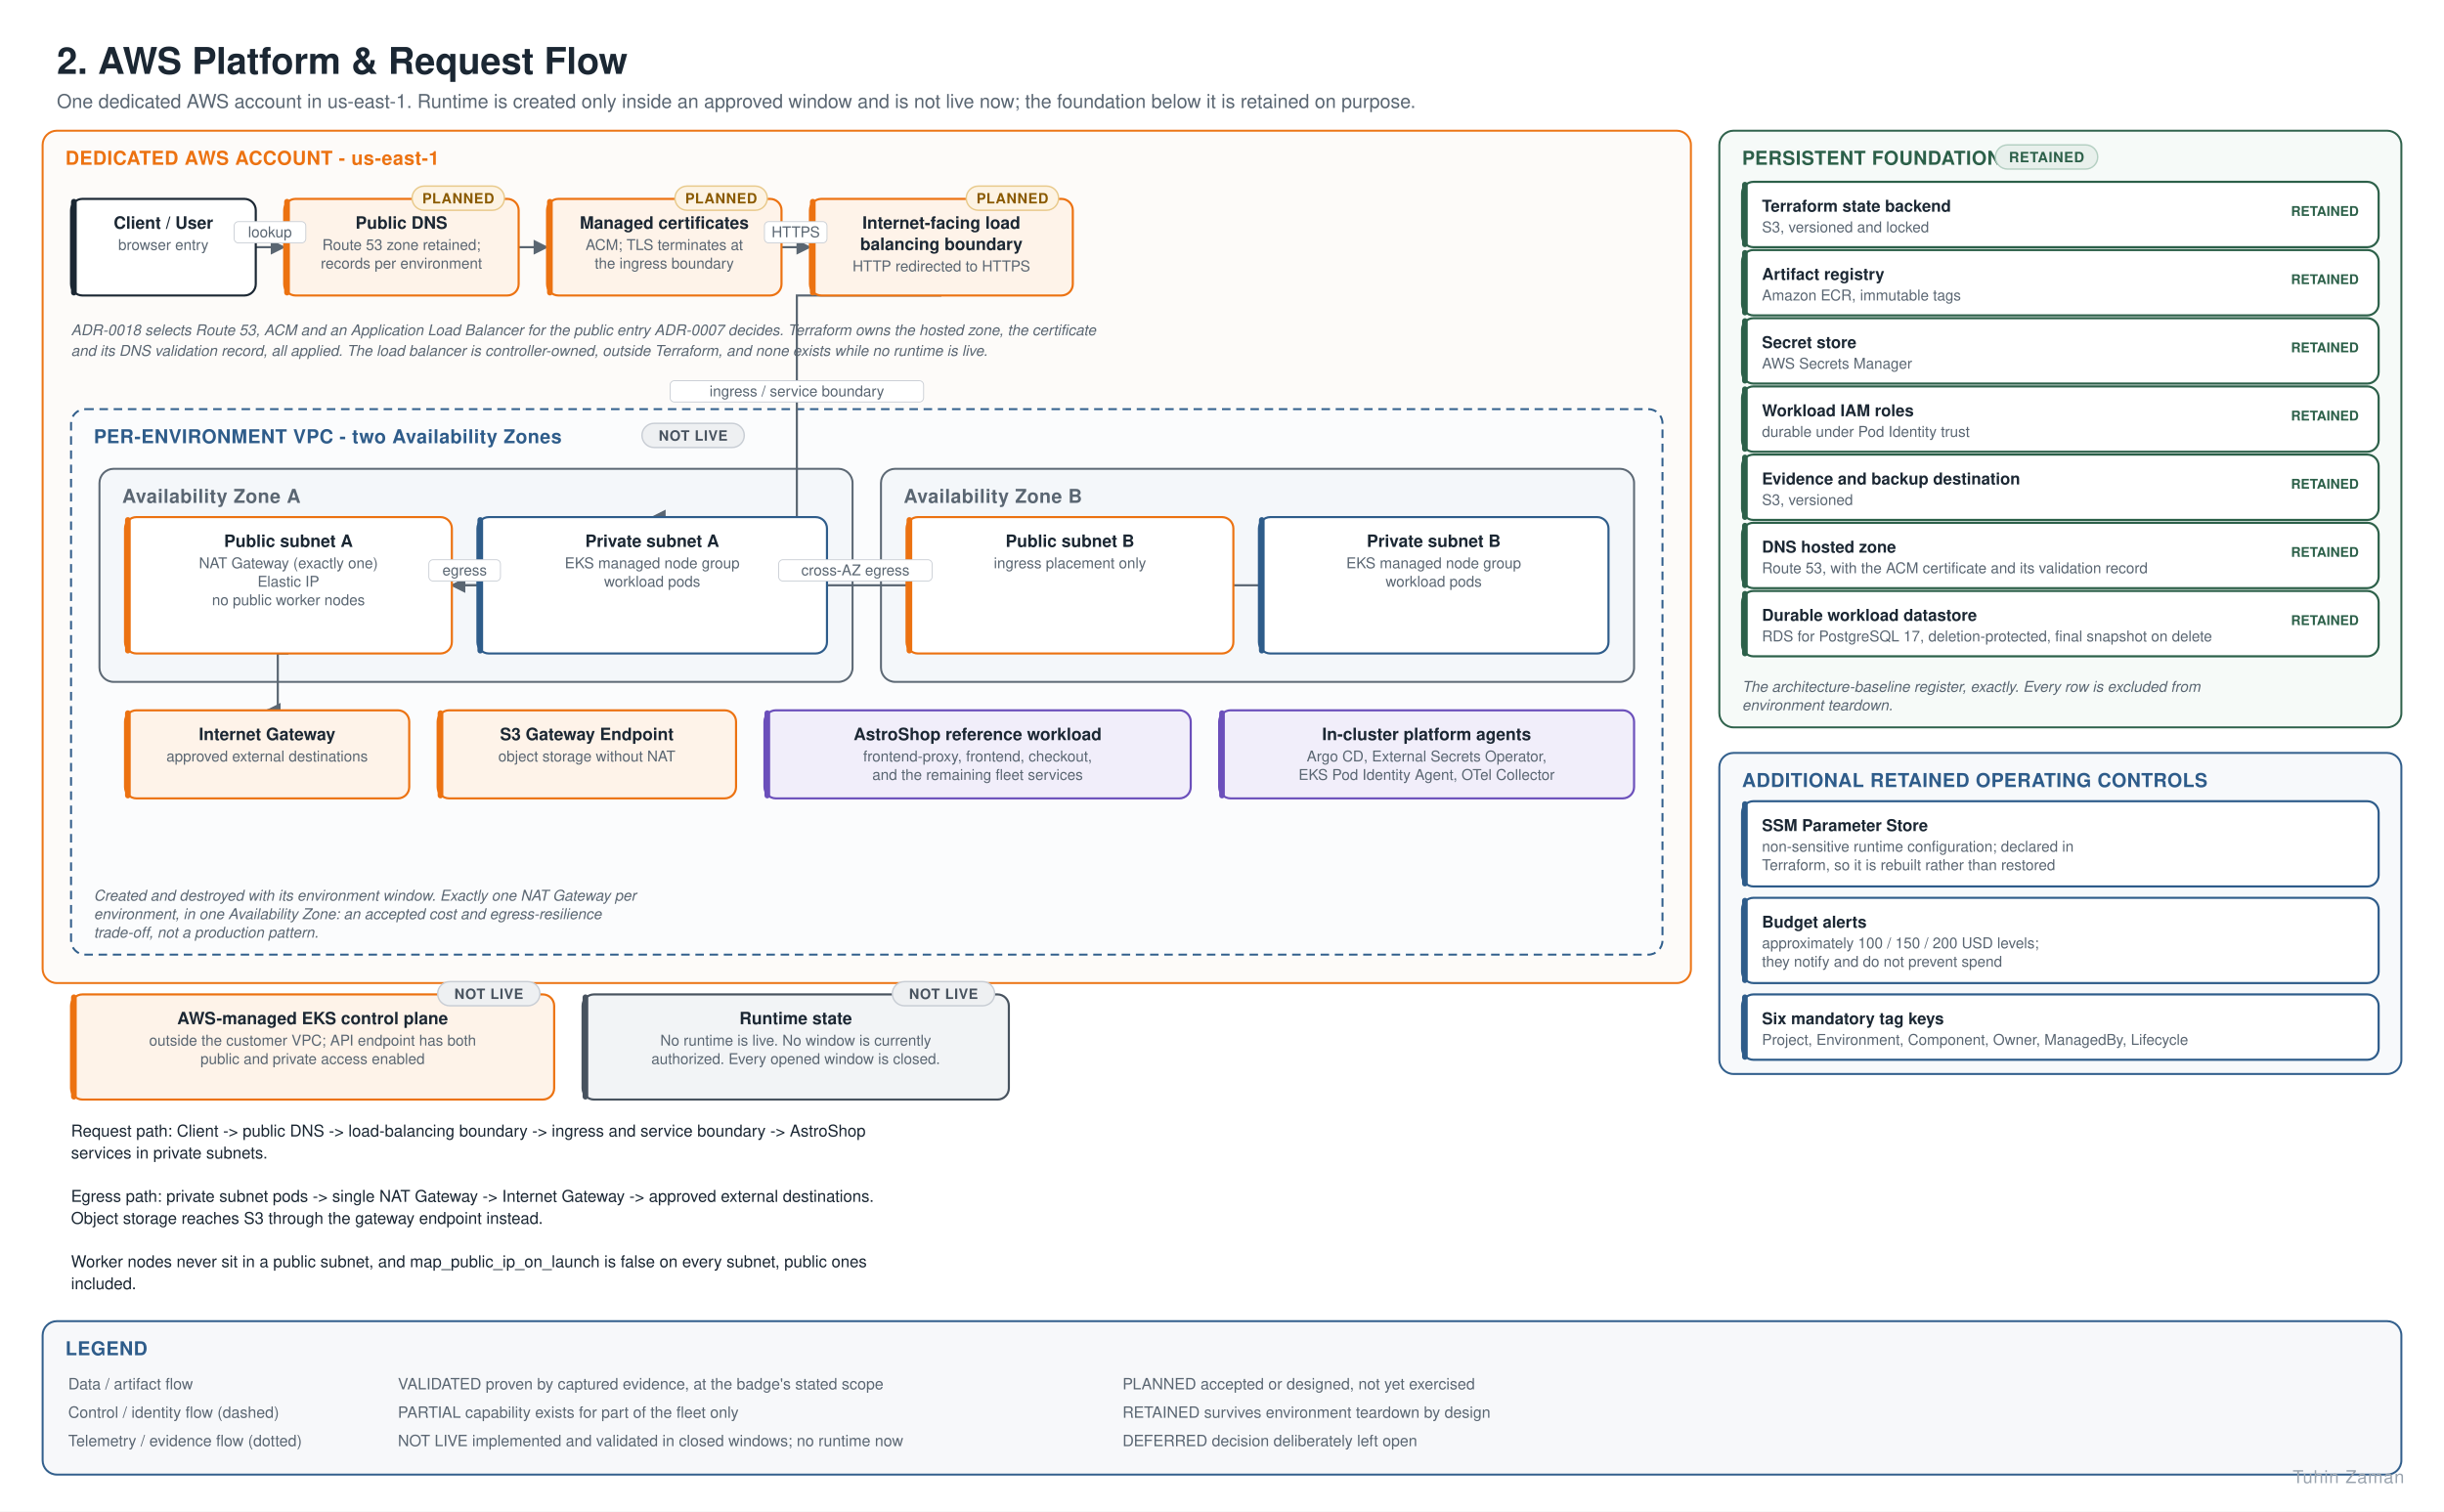
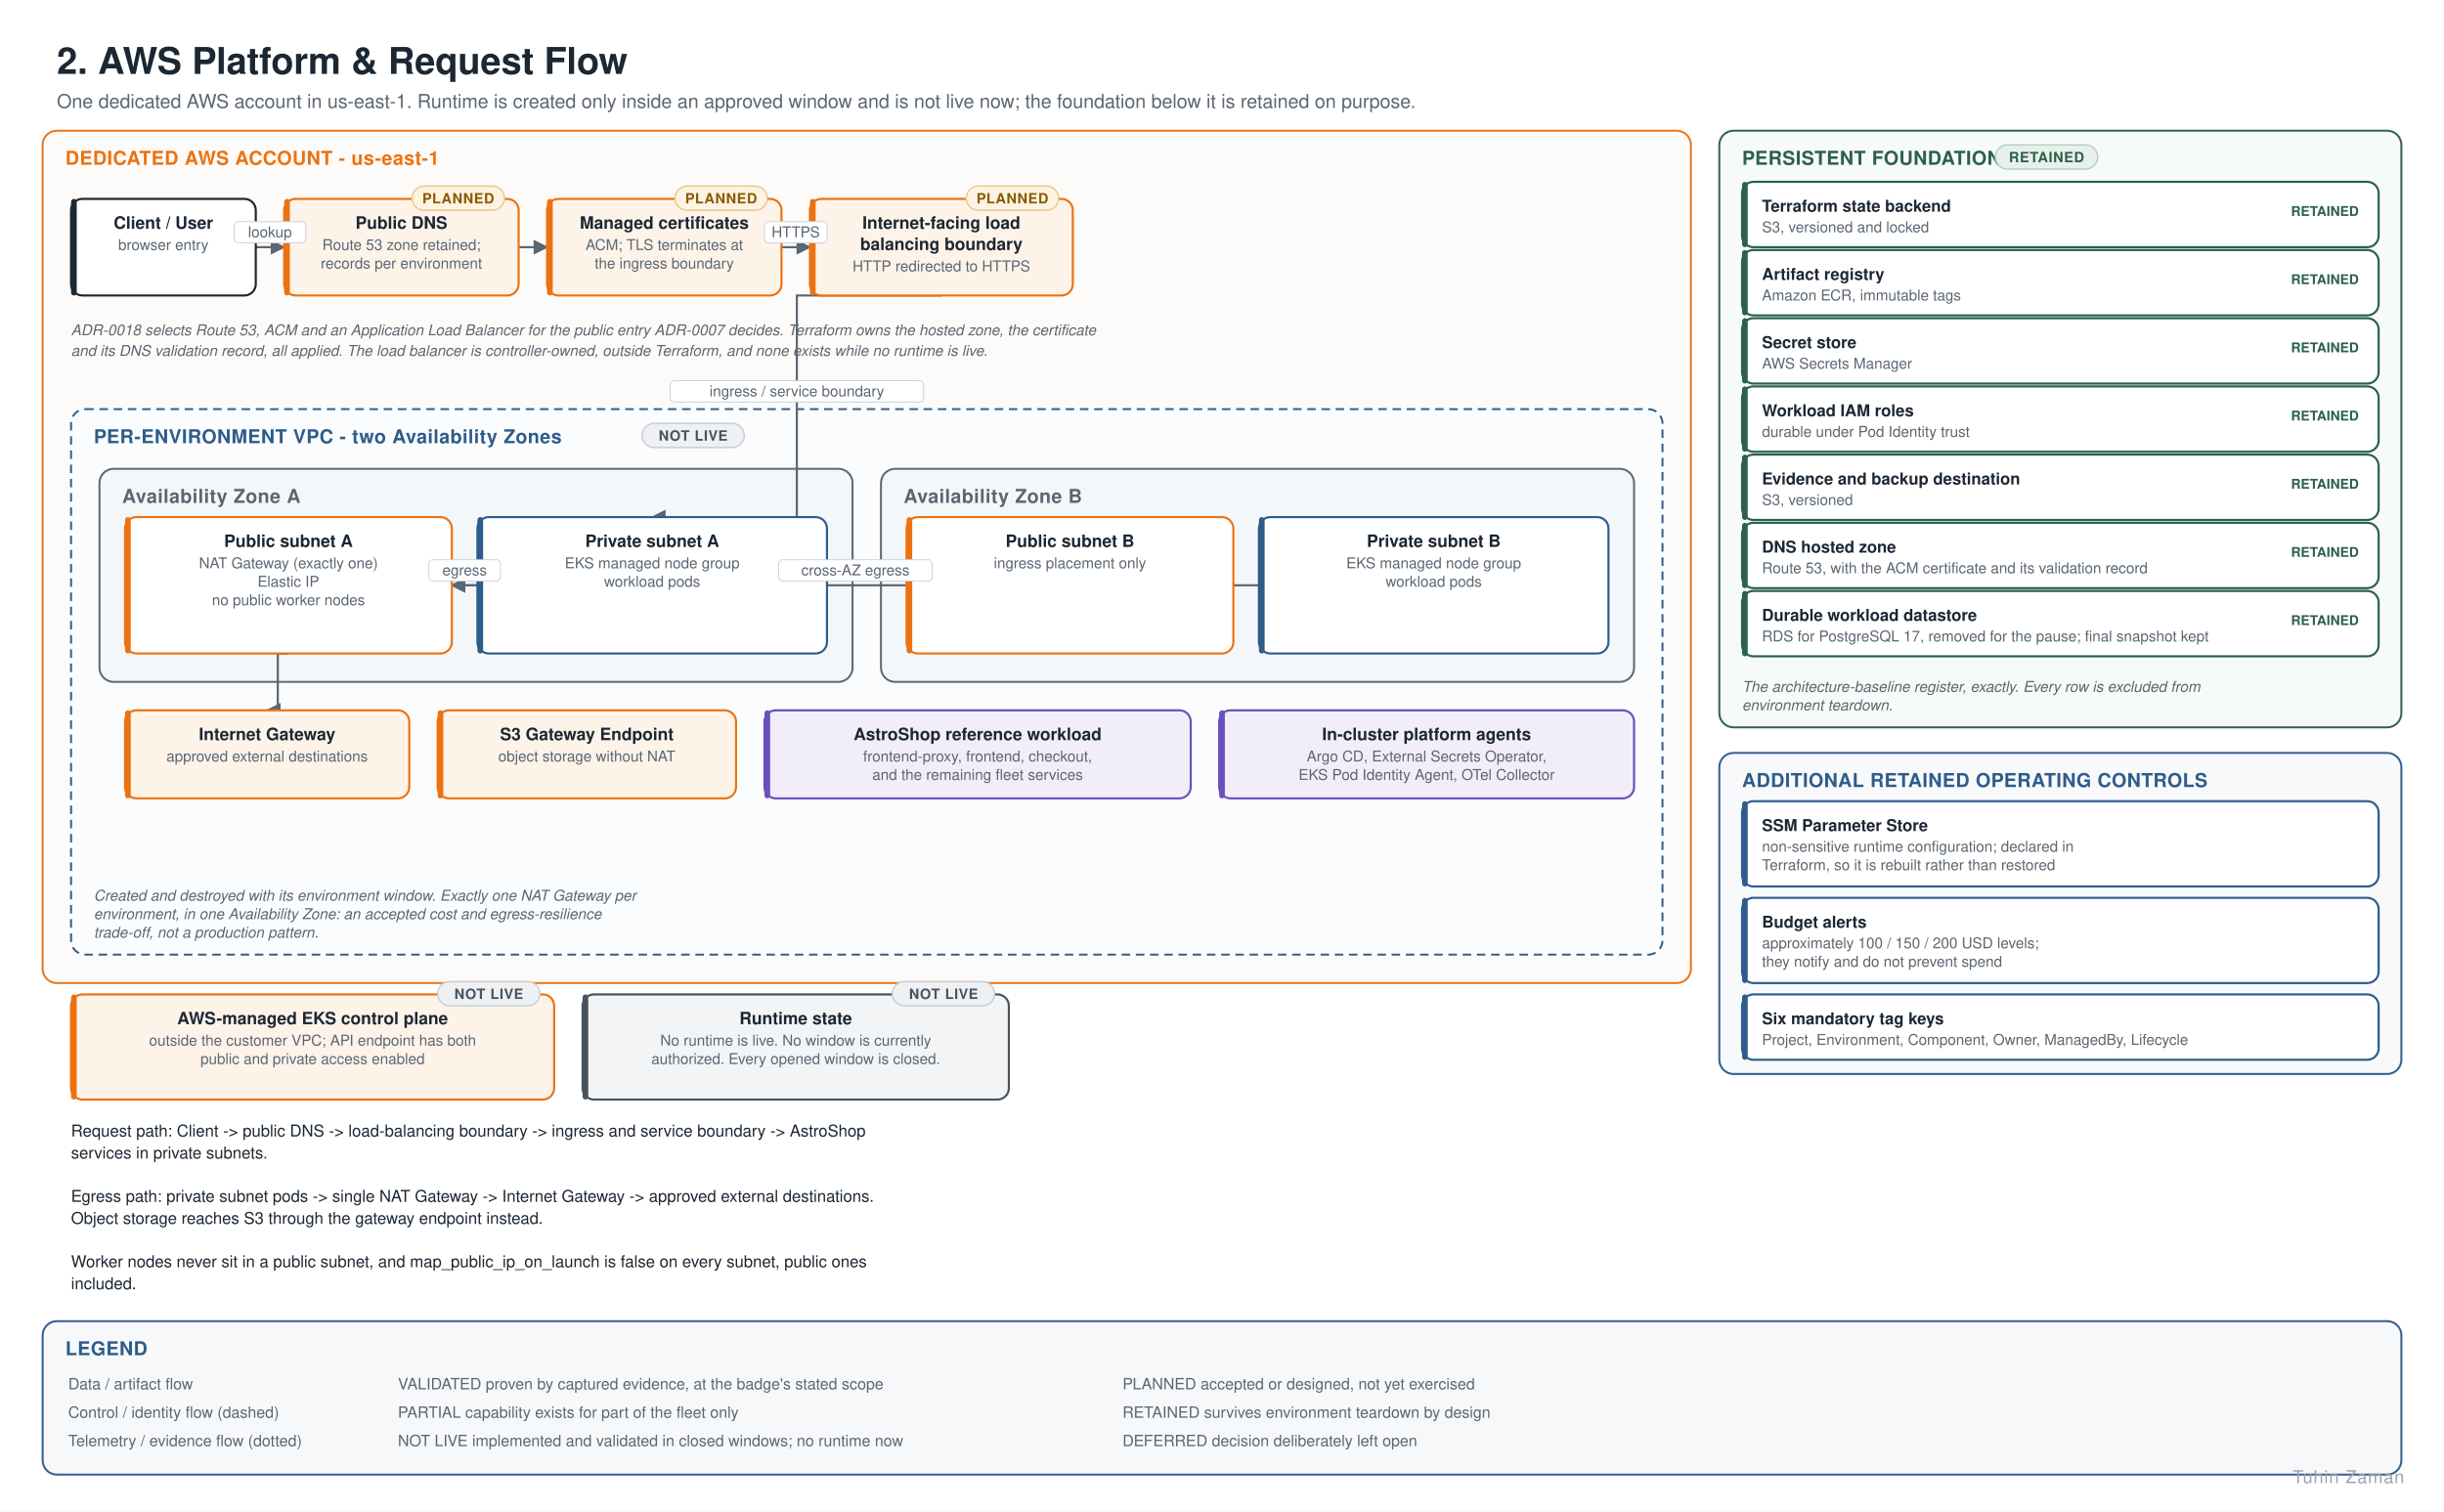
<svg xmlns="http://www.w3.org/2000/svg" width="1720" height="1064" viewBox="0 0 1720 1064" role="img" aria-label="2. AWS Platform &amp; Request Flow">
  <defs>
    <marker id="arw" viewBox="0 0 10 10" refX="9" refY="5" markerWidth="7" markerHeight="7" orient="auto-start-reverse">
      <path d="M 0 0 L 10 5 L 0 10 z" fill="#5A6672" />
    </marker>
    <marker id="arwl" viewBox="0 0 10 10" refX="9" refY="5" markerWidth="7" markerHeight="7" orient="auto-start-reverse">
      <path d="M 0 0 L 10 5 L 0 10 z" fill="#6B4FBB" />
    </marker>
  </defs>
  <rect width="1720" height="1064" fill="#FFFFFF" />
  <text x="40" y="52" font-family="Helvetica Neue, Helvetica, Arial, sans-serif" font-size="26" font-weight="700" fill="#1B2733">2. AWS Platform &amp; Request Flow</text>
  <text x="40" y="76" font-family="Helvetica Neue, Helvetica, Arial, sans-serif" font-size="13.5" fill="#5A6672">One dedicated AWS account in us-east-1. Runtime is created only inside an approved window and is not live now; the foundation below it is retained on purpose.</text>
  <rect x="30" y="92" width="1160" height="600" rx="10" fill="#FDFBF9" stroke="#EC7211" stroke-width="1.4" opacity="0.98" />
  <text x="46" y="116" font-family="Helvetica Neue, Helvetica, Arial, sans-serif" font-size="13.5" font-weight="700" fill="#EC7211" letter-spacing="0.3">DEDICATED AWS ACCOUNT  -  us-east-1</text>
  <rect x="50" y="288" width="1120" height="384" rx="10" fill="#FBFCFD" stroke="#2E5C8A" stroke-width="1.4" stroke-dasharray="6 4" opacity="0.98" />
  <text x="66" y="312" font-family="Helvetica Neue, Helvetica, Arial, sans-serif" font-size="13.5" font-weight="700" fill="#2E5C8A" letter-spacing="0.3">PER-ENVIRONMENT VPC  -  two Availability Zones</text>
  <g>
    <rect x="451.8" y="298.0" width="72.0" height="17" rx="8.5" fill="#EEF0F2" stroke="#C8CDD4" stroke-width="1" />
    <text x="487.8" y="310.2" font-family="Helvetica Neue, Helvetica, Arial, sans-serif" font-size="10" font-weight="700" fill="#48535F" text-anchor="middle" letter-spacing="0.4">NOT LIVE</text>
  </g>
  <text x="66" y="634" font-family="Helvetica Neue, Helvetica, Arial, sans-serif" font-size="10.5" fill="#5A6672" font-style="italic">Created and destroyed with its environment window. Exactly one NAT Gateway per</text>
  <text x="66" y="647" font-family="Helvetica Neue, Helvetica, Arial, sans-serif" font-size="10.5" fill="#5A6672" font-style="italic">environment, in one Availability Zone: an accepted cost and egress-resilience</text>
  <text x="66" y="660" font-family="Helvetica Neue, Helvetica, Arial, sans-serif" font-size="10.5" fill="#5A6672" font-style="italic">trade-off, not a production pattern.</text>
  <rect x="70" y="330" width="530" height="150" rx="10" fill="#F4F7FA" stroke="#5A6672" stroke-width="1.4" opacity="0.98" />
  <text x="86" y="354" font-family="Helvetica Neue, Helvetica, Arial, sans-serif" font-size="13.5" font-weight="700" fill="#5A6672" letter-spacing="0.3">Availability Zone A</text>
  <rect x="620" y="330" width="530" height="150" rx="10" fill="#F4F7FA" stroke="#5A6672" stroke-width="1.4" opacity="0.98" />
  <text x="636" y="354" font-family="Helvetica Neue, Helvetica, Arial, sans-serif" font-size="13.5" font-weight="700" fill="#5A6672" letter-spacing="0.3">Availability Zone B</text>
  <rect x="1210" y="92" width="480" height="420" rx="10" fill="#F6FAF8" stroke="#2C6049" stroke-width="1.4" opacity="0.98" />
  <text x="1226" y="116" font-family="Helvetica Neue, Helvetica, Arial, sans-serif" font-size="13.5" font-weight="700" fill="#2C6049" letter-spacing="0.3">PERSISTENT FOUNDATION</text>
  <g>
    <rect x="1404.3" y="102.0" width="72.0" height="17" rx="8.5" fill="#E8F0EC" stroke="#B4CFC2" stroke-width="1" />
    <text x="1440.3" y="114.2" font-family="Helvetica Neue, Helvetica, Arial, sans-serif" font-size="10" font-weight="700" fill="#2C6049" text-anchor="middle" letter-spacing="0.4">RETAINED</text>
  </g>
  <text x="1226" y="487" font-family="Helvetica Neue, Helvetica, Arial, sans-serif" font-size="10.5" fill="#5A6672" font-style="italic">The architecture-baseline register, exactly. Every row is excluded from</text>
  <text x="1226" y="500" font-family="Helvetica Neue, Helvetica, Arial, sans-serif" font-size="10.5" fill="#5A6672" font-style="italic">environment teardown.</text>
  <rect x="1210" y="530" width="480" height="226" rx="10" fill="#F7F9FB" stroke="#2E5C8A" stroke-width="1.4" opacity="0.98" />
  <text x="1226" y="554" font-family="Helvetica Neue, Helvetica, Arial, sans-serif" font-size="13.5" font-weight="700" fill="#2E5C8A" letter-spacing="0.3">ADDITIONAL RETAINED OPERATING CONTROLS</text>
  <text x="1226" y="744" font-family="Helvetica Neue, Helvetica, Arial, sans-serif" font-size="10.5" fill="#5A6672" font-style="italic">Durable, but deliberately not members of the persistent-foundation register.</text>
  <rect x="30" y="930" width="1660" height="108" rx="10" fill="#F7F8FA" stroke="#2E5C8A" stroke-width="1.4" opacity="0.98" />
  <text x="46" y="954" font-family="Helvetica Neue, Helvetica, Arial, sans-serif" font-size="13.5" font-weight="700" fill="#2E5C8A" letter-spacing="0.3">LEGEND</text>
  <path d="M 180.0 174.0 L 200.0 174.0" fill="none" stroke="#5A6672" stroke-width="1.5" marker-end="url(#arw)" />
  <path d="M 365.0 174.0 L 385.0 174.0" fill="none" stroke="#5A6672" stroke-width="1.5" marker-end="url(#arw)" />
  <path d="M 550.0 174.0 L 570.0 174.0" fill="none" stroke="#5A6672" stroke-width="1.5" marker-end="url(#arw)" />
  <path d="M 662.5 208.0 L 560.8 208.0 L 560.8 364.0 L 459.0 364.0" fill="none" stroke="#5A6672" stroke-width="1.5" marker-end="url(#arw)" />
  <path d="M 336.0 412.0 L 318.0 412.0" fill="none" stroke="#5A6672" stroke-width="1.5" marker-end="url(#arw)" />
  <path d="M 203.0 460.0 L 195.5 460.0 L 195.5 500.0 L 188.0 500.0" fill="none" stroke="#5A6672" stroke-width="1.5" marker-end="url(#arw)" />
  <path d="M 886.0 412.0 L 318.0 412.0" fill="none" stroke="#5A6672" stroke-width="1.5" marker-end="url(#arw)" />
  <rect x="50" y="140" width="130" height="68" rx="8" fill="#FFFFFF" stroke="#1B2733" stroke-width="1.5" />
  <rect x="50" y="140" width="4" height="68" rx="2" fill="#1B2733" />
  <text x="115.0" y="161" font-family="Helvetica Neue, Helvetica, Arial, sans-serif" font-size="12" font-weight="700" fill="#1B2733" text-anchor="middle">Client / User</text>
  <text x="115.0" y="176" font-family="Helvetica Neue, Helvetica, Arial, sans-serif" font-size="10.5" fill="#5A6672" text-anchor="middle">browser entry</text>
  <rect x="200" y="140" width="165" height="68" rx="8" fill="#FEF3E9" stroke="#EC7211" stroke-width="1.5" />
  <rect x="200" y="140" width="4" height="68" rx="2" fill="#EC7211" />
  <text x="282.5" y="161" font-family="Helvetica Neue, Helvetica, Arial, sans-serif" font-size="12" font-weight="700" fill="#1B2733" text-anchor="middle">Public DNS</text>
  <text x="282.5" y="176" font-family="Helvetica Neue, Helvetica, Arial, sans-serif" font-size="10.5" fill="#5A6672" text-anchor="middle">Route 53 zone retained;</text>
  <text x="282.5" y="189" font-family="Helvetica Neue, Helvetica, Arial, sans-serif" font-size="10.5" fill="#5A6672" text-anchor="middle">records per environment</text>
  <g>
    <rect x="290.0" y="131.0" width="65.0" height="17" rx="8.5" fill="#FDF3E3" stroke="#E8C98A" stroke-width="1" />
    <text x="322.5" y="143.2" font-family="Helvetica Neue, Helvetica, Arial, sans-serif" font-size="10" font-weight="700" fill="#8A5A00" text-anchor="middle" letter-spacing="0.4">PLANNED</text>
  </g>
  <rect x="385" y="140" width="165" height="68" rx="8" fill="#FEF3E9" stroke="#EC7211" stroke-width="1.5" />
  <rect x="385" y="140" width="4" height="68" rx="2" fill="#EC7211" />
  <text x="467.5" y="161" font-family="Helvetica Neue, Helvetica, Arial, sans-serif" font-size="12" font-weight="700" fill="#1B2733" text-anchor="middle">Managed certificates</text>
  <text x="467.5" y="176" font-family="Helvetica Neue, Helvetica, Arial, sans-serif" font-size="10.5" fill="#5A6672" text-anchor="middle">ACM; TLS terminates at</text>
  <text x="467.5" y="189" font-family="Helvetica Neue, Helvetica, Arial, sans-serif" font-size="10.5" fill="#5A6672" text-anchor="middle">the ingress boundary</text>
  <g>
    <rect x="475.0" y="131.0" width="65.0" height="17" rx="8.5" fill="#FDF3E3" stroke="#E8C98A" stroke-width="1" />
    <text x="507.5" y="143.2" font-family="Helvetica Neue, Helvetica, Arial, sans-serif" font-size="10" font-weight="700" fill="#8A5A00" text-anchor="middle" letter-spacing="0.4">PLANNED</text>
  </g>
  <rect x="570" y="140" width="185" height="68" rx="8" fill="#FEF3E9" stroke="#EC7211" stroke-width="1.5" />
  <rect x="570" y="140" width="4" height="68" rx="2" fill="#EC7211" />
  <text x="662.5" y="161" font-family="Helvetica Neue, Helvetica, Arial, sans-serif" font-size="12" font-weight="700" fill="#1B2733" text-anchor="middle">Internet-facing load</text>
  <text x="662.5" y="176" font-family="Helvetica Neue, Helvetica, Arial, sans-serif" font-size="12" font-weight="700" fill="#1B2733" text-anchor="middle">balancing boundary</text>
  <text x="662.5" y="191" font-family="Helvetica Neue, Helvetica, Arial, sans-serif" font-size="10.5" fill="#5A6672" text-anchor="middle">HTTP redirected to HTTPS</text>
  <g>
    <rect x="680.0" y="131.0" width="65.0" height="17" rx="8.5" fill="#FDF3E3" stroke="#E8C98A" stroke-width="1" />
    <text x="712.5" y="143.2" font-family="Helvetica Neue, Helvetica, Arial, sans-serif" font-size="10" font-weight="700" fill="#8A5A00" text-anchor="middle" letter-spacing="0.4">PLANNED</text>
  </g>
  <rect x="88" y="364" width="230" height="96" rx="8" fill="#FFFFFF" stroke="#EC7211" stroke-width="1.5" />
  <rect x="88" y="364" width="4" height="96" rx="2" fill="#EC7211" />
  <text x="203.0" y="385" font-family="Helvetica Neue, Helvetica, Arial, sans-serif" font-size="12" font-weight="700" fill="#1B2733" text-anchor="middle">Public subnet A</text>
  <text x="203.0" y="400" font-family="Helvetica Neue, Helvetica, Arial, sans-serif" font-size="10.5" fill="#5A6672" text-anchor="middle">NAT Gateway (exactly one)</text>
  <text x="203.0" y="413" font-family="Helvetica Neue, Helvetica, Arial, sans-serif" font-size="10.5" fill="#5A6672" text-anchor="middle">Elastic IP</text>
  <text x="203.0" y="426" font-family="Helvetica Neue, Helvetica, Arial, sans-serif" font-size="10.5" fill="#5A6672" text-anchor="middle">no public worker nodes</text>
  <rect x="336" y="364" width="246" height="96" rx="8" fill="#FFFFFF" stroke="#2E5C8A" stroke-width="1.5" />
  <rect x="336" y="364" width="4" height="96" rx="2" fill="#2E5C8A" />
  <text x="459.0" y="385" font-family="Helvetica Neue, Helvetica, Arial, sans-serif" font-size="12" font-weight="700" fill="#1B2733" text-anchor="middle">Private subnet A</text>
  <text x="459.0" y="400" font-family="Helvetica Neue, Helvetica, Arial, sans-serif" font-size="10.5" fill="#5A6672" text-anchor="middle">EKS managed node group</text>
  <text x="459.0" y="413" font-family="Helvetica Neue, Helvetica, Arial, sans-serif" font-size="10.5" fill="#5A6672" text-anchor="middle">workload pods</text>
  <rect x="638" y="364" width="230" height="96" rx="8" fill="#FFFFFF" stroke="#EC7211" stroke-width="1.5" />
  <rect x="638" y="364" width="4" height="96" rx="2" fill="#EC7211" />
  <text x="753.0" y="385" font-family="Helvetica Neue, Helvetica, Arial, sans-serif" font-size="12" font-weight="700" fill="#1B2733" text-anchor="middle">Public subnet B</text>
  <text x="753.0" y="400" font-family="Helvetica Neue, Helvetica, Arial, sans-serif" font-size="10.5" fill="#5A6672" text-anchor="middle">ingress placement only</text>
  <rect x="886" y="364" width="246" height="96" rx="8" fill="#FFFFFF" stroke="#2E5C8A" stroke-width="1.5" />
  <rect x="886" y="364" width="4" height="96" rx="2" fill="#2E5C8A" />
  <text x="1009.0" y="385" font-family="Helvetica Neue, Helvetica, Arial, sans-serif" font-size="12" font-weight="700" fill="#1B2733" text-anchor="middle">Private subnet B</text>
  <text x="1009.0" y="400" font-family="Helvetica Neue, Helvetica, Arial, sans-serif" font-size="10.5" fill="#5A6672" text-anchor="middle">EKS managed node group</text>
  <text x="1009.0" y="413" font-family="Helvetica Neue, Helvetica, Arial, sans-serif" font-size="10.5" fill="#5A6672" text-anchor="middle">workload pods</text>
  <rect x="88" y="500" width="200" height="62" rx="8" fill="#FEF3E9" stroke="#EC7211" stroke-width="1.5" />
  <rect x="88" y="500" width="4" height="62" rx="2" fill="#EC7211" />
  <text x="188.0" y="521" font-family="Helvetica Neue, Helvetica, Arial, sans-serif" font-size="12" font-weight="700" fill="#1B2733" text-anchor="middle">Internet Gateway</text>
  <text x="188.0" y="536" font-family="Helvetica Neue, Helvetica, Arial, sans-serif" font-size="10.5" fill="#5A6672" text-anchor="middle">approved external destinations</text>
  <rect x="308" y="500" width="210" height="62" rx="8" fill="#FEF3E9" stroke="#EC7211" stroke-width="1.5" />
  <rect x="308" y="500" width="4" height="62" rx="2" fill="#EC7211" />
  <text x="413.0" y="521" font-family="Helvetica Neue, Helvetica, Arial, sans-serif" font-size="12" font-weight="700" fill="#1B2733" text-anchor="middle">S3 Gateway Endpoint</text>
  <text x="413.0" y="536" font-family="Helvetica Neue, Helvetica, Arial, sans-serif" font-size="10.5" fill="#5A6672" text-anchor="middle">object storage without NAT</text>
  <rect x="538" y="500" width="300" height="62" rx="8" fill="#F1EEFA" stroke="#6B4FBB" stroke-width="1.5" />
  <rect x="538" y="500" width="4" height="62" rx="2" fill="#6B4FBB" />
  <text x="688.0" y="521" font-family="Helvetica Neue, Helvetica, Arial, sans-serif" font-size="12" font-weight="700" fill="#1B2733" text-anchor="middle">AstroShop reference workload</text>
  <text x="688.0" y="536" font-family="Helvetica Neue, Helvetica, Arial, sans-serif" font-size="10.5" fill="#5A6672" text-anchor="middle">frontend-proxy, frontend, checkout,</text>
  <text x="688.0" y="549" font-family="Helvetica Neue, Helvetica, Arial, sans-serif" font-size="10.5" fill="#5A6672" text-anchor="middle">and the remaining fleet services</text>
  <rect x="858" y="500" width="292" height="62" rx="8" fill="#F1EEFA" stroke="#6B4FBB" stroke-width="1.5" />
  <rect x="858" y="500" width="4" height="62" rx="2" fill="#6B4FBB" />
  <text x="1004.0" y="521" font-family="Helvetica Neue, Helvetica, Arial, sans-serif" font-size="12" font-weight="700" fill="#1B2733" text-anchor="middle">In-cluster platform agents</text>
  <text x="1004.0" y="536" font-family="Helvetica Neue, Helvetica, Arial, sans-serif" font-size="10.5" fill="#5A6672" text-anchor="middle">Argo CD, External Secrets Operator,</text>
  <text x="1004.0" y="549" font-family="Helvetica Neue, Helvetica, Arial, sans-serif" font-size="10.5" fill="#5A6672" text-anchor="middle">EKS Pod Identity Agent, OTel Collector</text>
  <rect x="50" y="700" width="340" height="74" rx="8" fill="#FEF3E9" stroke="#EC7211" stroke-width="1.5" />
  <rect x="50" y="700" width="4" height="74" rx="2" fill="#EC7211" />
  <text x="220.0" y="721" font-family="Helvetica Neue, Helvetica, Arial, sans-serif" font-size="12" font-weight="700" fill="#1B2733" text-anchor="middle">AWS-managed EKS control plane</text>
  <text x="220.0" y="736" font-family="Helvetica Neue, Helvetica, Arial, sans-serif" font-size="10.5" fill="#5A6672" text-anchor="middle">outside the customer VPC; API endpoint has both</text>
  <text x="220.0" y="749" font-family="Helvetica Neue, Helvetica, Arial, sans-serif" font-size="10.5" fill="#5A6672" text-anchor="middle">public and private access enabled</text>
  <g>
    <rect x="308.0" y="691.0" width="72.0" height="17" rx="8.5" fill="#EEF0F2" stroke="#C8CDD4" stroke-width="1" />
    <text x="344.0" y="703.2" font-family="Helvetica Neue, Helvetica, Arial, sans-serif" font-size="10" font-weight="700" fill="#48535F" text-anchor="middle" letter-spacing="0.4">NOT LIVE</text>
  </g>
  <rect x="410" y="700" width="300" height="74" rx="8" fill="#F2F4F6" stroke="#48535F" stroke-width="1.5" />
  <rect x="410" y="700" width="4" height="74" rx="2" fill="#48535F" />
  <text x="560.0" y="721" font-family="Helvetica Neue, Helvetica, Arial, sans-serif" font-size="12" font-weight="700" fill="#1B2733" text-anchor="middle">Runtime state</text>
  <text x="560.0" y="736" font-family="Helvetica Neue, Helvetica, Arial, sans-serif" font-size="10.5" fill="#5A6672" text-anchor="middle">No runtime is live. No window is currently</text>
  <text x="560.0" y="749" font-family="Helvetica Neue, Helvetica, Arial, sans-serif" font-size="10.5" fill="#5A6672" text-anchor="middle">authorized. Every opened window is closed.</text>
  <g>
    <rect x="628.0" y="691.0" width="72.0" height="17" rx="8.5" fill="#EEF0F2" stroke="#C8CDD4" stroke-width="1" />
    <text x="664.0" y="703.2" font-family="Helvetica Neue, Helvetica, Arial, sans-serif" font-size="10" font-weight="700" fill="#48535F" text-anchor="middle" letter-spacing="0.4">NOT LIVE</text>
  </g>
  <rect x="1226" y="128" width="448" height="46" rx="8" fill="#FFFFFF" stroke="#2C6049" stroke-width="1.5" />
  <rect x="1226" y="128" width="4" height="46" rx="2" fill="#2C6049" />
  <text x="1240.0" y="149" font-family="Helvetica Neue, Helvetica, Arial, sans-serif" font-size="11.5" font-weight="700" fill="#1B2733" text-anchor="start">Terraform state backend</text>
  <text x="1240.0" y="163.5" font-family="Helvetica Neue, Helvetica, Arial, sans-serif" font-size="10.5" fill="#5A6672" text-anchor="start">S3, versioned and locked</text>
  <rect x="1226" y="176" width="448" height="46" rx="8" fill="#FFFFFF" stroke="#2C6049" stroke-width="1.5" />
  <rect x="1226" y="176" width="4" height="46" rx="2" fill="#2C6049" />
  <text x="1240.0" y="197" font-family="Helvetica Neue, Helvetica, Arial, sans-serif" font-size="11.5" font-weight="700" fill="#1B2733" text-anchor="start">Artifact registry</text>
  <text x="1240.0" y="211.5" font-family="Helvetica Neue, Helvetica, Arial, sans-serif" font-size="10.5" fill="#5A6672" text-anchor="start">Amazon ECR, immutable tags</text>
  <rect x="1226" y="224" width="448" height="46" rx="8" fill="#FFFFFF" stroke="#2C6049" stroke-width="1.5" />
  <rect x="1226" y="224" width="4" height="46" rx="2" fill="#2C6049" />
  <text x="1240.0" y="245" font-family="Helvetica Neue, Helvetica, Arial, sans-serif" font-size="11.5" font-weight="700" fill="#1B2733" text-anchor="start">Secret store</text>
  <text x="1240.0" y="259.5" font-family="Helvetica Neue, Helvetica, Arial, sans-serif" font-size="10.5" fill="#5A6672" text-anchor="start">AWS Secrets Manager</text>
  <rect x="1226" y="272" width="448" height="46" rx="8" fill="#FFFFFF" stroke="#2C6049" stroke-width="1.5" />
  <rect x="1226" y="272" width="4" height="46" rx="2" fill="#2C6049" />
  <text x="1240.0" y="293" font-family="Helvetica Neue, Helvetica, Arial, sans-serif" font-size="11.5" font-weight="700" fill="#1B2733" text-anchor="start">Workload IAM roles</text>
  <text x="1240.0" y="307.5" font-family="Helvetica Neue, Helvetica, Arial, sans-serif" font-size="10.5" fill="#5A6672" text-anchor="start">durable under Pod Identity trust</text>
  <rect x="1226" y="320" width="448" height="46" rx="8" fill="#FFFFFF" stroke="#2C6049" stroke-width="1.5" />
  <rect x="1226" y="320" width="4" height="46" rx="2" fill="#2C6049" />
  <text x="1240.0" y="341" font-family="Helvetica Neue, Helvetica, Arial, sans-serif" font-size="11.5" font-weight="700" fill="#1B2733" text-anchor="start">Evidence and backup destination</text>
  <text x="1240.0" y="355.5" font-family="Helvetica Neue, Helvetica, Arial, sans-serif" font-size="10.5" fill="#5A6672" text-anchor="start">S3, versioned</text>
  <rect x="1226" y="368" width="448" height="46" rx="8" fill="#FFFFFF" stroke="#2C6049" stroke-width="1.5" />
  <rect x="1226" y="368" width="4" height="46" rx="2" fill="#2C6049" />
  <text x="1240.0" y="389" font-family="Helvetica Neue, Helvetica, Arial, sans-serif" font-size="11.5" font-weight="700" fill="#1B2733" text-anchor="start">DNS hosted zone</text>
  <text x="1240.0" y="403.5" font-family="Helvetica Neue, Helvetica, Arial, sans-serif" font-size="10.5" fill="#5A6672" text-anchor="start">Route 53, with the ACM certificate and its validation record</text>
  <rect x="1226" y="416" width="448" height="46" rx="8" fill="#FFFFFF" stroke="#2C6049" stroke-width="1.5" />
  <rect x="1226" y="416" width="4" height="46" rx="2" fill="#2C6049" />
  <text x="1240.0" y="437" font-family="Helvetica Neue, Helvetica, Arial, sans-serif" font-size="11.5" font-weight="700" fill="#1B2733" text-anchor="start">Durable workload datastore</text>
-   <text x="1240.0" y="451.5" font-family="Helvetica Neue, Helvetica, Arial, sans-serif" font-size="10.5" fill="#5A6672" text-anchor="start">RDS for PostgreSQL 17, deletion-protected, final snapshot on delete</text>
+   <text x="1240.0" y="451.5" font-family="Helvetica Neue, Helvetica, Arial, sans-serif" font-size="10.5" fill="#5A6672" text-anchor="start">RDS for PostgreSQL 17, removed for the pause; final snapshot kept</text>
  <rect x="1226" y="564" width="448" height="60" rx="8" fill="#FFFFFF" stroke="#2E5C8A" stroke-width="1.5" />
  <rect x="1226" y="564" width="4" height="60" rx="2" fill="#2E5C8A" />
  <text x="1240.0" y="585" font-family="Helvetica Neue, Helvetica, Arial, sans-serif" font-size="11.5" font-weight="700" fill="#1B2733" text-anchor="start">SSM Parameter Store</text>
  <text x="1240.0" y="599.5" font-family="Helvetica Neue, Helvetica, Arial, sans-serif" font-size="10.5" fill="#5A6672" text-anchor="start">non-sensitive runtime configuration; declared in</text>
  <text x="1240.0" y="612.5" font-family="Helvetica Neue, Helvetica, Arial, sans-serif" font-size="10.5" fill="#5A6672" text-anchor="start">Terraform, so it is rebuilt rather than restored</text>
  <rect x="1226" y="632" width="448" height="60" rx="8" fill="#FFFFFF" stroke="#2E5C8A" stroke-width="1.5" />
  <rect x="1226" y="632" width="4" height="60" rx="2" fill="#2E5C8A" />
  <text x="1240.0" y="653" font-family="Helvetica Neue, Helvetica, Arial, sans-serif" font-size="11.5" font-weight="700" fill="#1B2733" text-anchor="start">Budget alerts</text>
  <text x="1240.0" y="667.5" font-family="Helvetica Neue, Helvetica, Arial, sans-serif" font-size="10.5" fill="#5A6672" text-anchor="start">approximately 100 / 150 / 200 USD levels;</text>
  <text x="1240.0" y="680.5" font-family="Helvetica Neue, Helvetica, Arial, sans-serif" font-size="10.5" fill="#5A6672" text-anchor="start">they notify and do not prevent spend</text>
  <rect x="1226" y="700" width="448" height="46" rx="8" fill="#FFFFFF" stroke="#2E5C8A" stroke-width="1.5" />
  <rect x="1226" y="700" width="4" height="46" rx="2" fill="#2E5C8A" />
  <text x="1240.0" y="721" font-family="Helvetica Neue, Helvetica, Arial, sans-serif" font-size="11.5" font-weight="700" fill="#1B2733" text-anchor="start">Six mandatory tag keys</text>
  <text x="1240.0" y="735.5" font-family="Helvetica Neue, Helvetica, Arial, sans-serif" font-size="10.5" fill="#5A6672" text-anchor="start">Project, Environment, Component, Owner, ManagedBy, Lifecycle</text>
  <rect x="164.8" y="156.0" width="50.4" height="15" rx="3" fill="#FFFFFF" stroke="#C8CDD4" stroke-width="0.6" />
  <text x="190.0" y="167.0" font-family="Helvetica Neue, Helvetica, Arial, sans-serif" font-size="10.5" fill="#5A6672" text-anchor="middle">lookup</text>
  <rect x="538.0" y="156.0" width="44.0" height="15" rx="3" fill="#FFFFFF" stroke="#C8CDD4" stroke-width="0.6" />
  <text x="560.0" y="167.0" font-family="Helvetica Neue, Helvetica, Arial, sans-serif" font-size="10.5" fill="#5A6672" text-anchor="middle">HTTPS</text>
  <rect x="471.6" y="268.0" width="178.4" height="15" rx="3" fill="#FFFFFF" stroke="#C8CDD4" stroke-width="0.6" />
  <text x="560.8" y="279.0" font-family="Helvetica Neue, Helvetica, Arial, sans-serif" font-size="10.5" fill="#5A6672" text-anchor="middle">ingress / service boundary</text>
  <rect x="301.8" y="394.0" width="50.4" height="15" rx="3" fill="#FFFFFF" stroke="#C8CDD4" stroke-width="0.6" />
  <text x="327.0" y="405.0" font-family="Helvetica Neue, Helvetica, Arial, sans-serif" font-size="10.5" fill="#5A6672" text-anchor="middle">egress</text>
  <rect x="548.0" y="394.0" width="108.0" height="15" rx="3" fill="#FFFFFF" stroke="#C8CDD4" stroke-width="0.6" />
  <text x="602.0" y="405.0" font-family="Helvetica Neue, Helvetica, Arial, sans-serif" font-size="10.5" fill="#5A6672" text-anchor="middle">cross-AZ egress</text>
  <text x="50" y="236" font-family="Helvetica Neue, Helvetica, Arial, sans-serif" font-size="10.5" font-weight="400" fill="#5A6672" text-anchor="start" font-style="italic">ADR-0018 selects Route 53, ACM and an Application Load Balancer for the public entry ADR-0007 decides. Terraform owns the hosted zone, the certificate</text>
  <text x="50" y="250.5" font-family="Helvetica Neue, Helvetica, Arial, sans-serif" font-size="10.5" font-weight="400" fill="#5A6672" text-anchor="start" font-style="italic">and its DNS validation record, all applied. The load balancer is controller-owned, outside Terraform, and none exists while no runtime is live.</text>
  <text x="1660" y="152" font-family="Helvetica Neue, Helvetica, Arial, sans-serif" font-size="9.5" font-weight="700" fill="#2C6049" text-anchor="end">RETAINED</text>
  <text x="1660" y="200" font-family="Helvetica Neue, Helvetica, Arial, sans-serif" font-size="9.5" font-weight="700" fill="#2C6049" text-anchor="end">RETAINED</text>
  <text x="1660" y="248" font-family="Helvetica Neue, Helvetica, Arial, sans-serif" font-size="9.5" font-weight="700" fill="#2C6049" text-anchor="end">RETAINED</text>
  <text x="1660" y="296" font-family="Helvetica Neue, Helvetica, Arial, sans-serif" font-size="9.5" font-weight="700" fill="#2C6049" text-anchor="end">RETAINED</text>
  <text x="1660" y="344" font-family="Helvetica Neue, Helvetica, Arial, sans-serif" font-size="9.5" font-weight="700" fill="#2C6049" text-anchor="end">RETAINED</text>
  <text x="1660" y="392" font-family="Helvetica Neue, Helvetica, Arial, sans-serif" font-size="9.5" font-weight="700" fill="#2C6049" text-anchor="end">RETAINED</text>
  <text x="1660" y="440" font-family="Helvetica Neue, Helvetica, Arial, sans-serif" font-size="9.5" font-weight="700" fill="#2C6049" text-anchor="end">RETAINED</text>
  <text x="50" y="800" font-family="Helvetica Neue, Helvetica, Arial, sans-serif" font-size="11.5" font-weight="400" fill="#1B2733" text-anchor="start">Request path: Client -&gt; public DNS -&gt; load-balancing boundary -&gt; ingress and service boundary -&gt; AstroShop</text>
  <text x="50" y="815.5" font-family="Helvetica Neue, Helvetica, Arial, sans-serif" font-size="11.5" font-weight="400" fill="#1B2733" text-anchor="start">services in private subnets.</text>
  <text x="50" y="846" font-family="Helvetica Neue, Helvetica, Arial, sans-serif" font-size="11.5" font-weight="400" fill="#1B2733" text-anchor="start">Egress path: private subnet pods -&gt; single NAT Gateway -&gt; Internet Gateway -&gt; approved external destinations.</text>
  <text x="50" y="861.5" font-family="Helvetica Neue, Helvetica, Arial, sans-serif" font-size="11.5" font-weight="400" fill="#1B2733" text-anchor="start">Object storage reaches S3 through the gateway endpoint instead.</text>
  <text x="50" y="892" font-family="Helvetica Neue, Helvetica, Arial, sans-serif" font-size="11.5" font-weight="400" fill="#1B2733" text-anchor="start">Worker nodes never sit in a public subnet, and map_public_ip_on_launch is false on every subnet, public ones</text>
  <text x="50" y="907.5" font-family="Helvetica Neue, Helvetica, Arial, sans-serif" font-size="11.5" font-weight="400" fill="#1B2733" text-anchor="start">included.</text>
  <text x="48" y="978" font-family="Helvetica Neue, Helvetica, Arial, sans-serif" font-size="11" font-weight="400" fill="#5A6672" text-anchor="start">Data / artifact flow</text>
  <text x="48" y="998" font-family="Helvetica Neue, Helvetica, Arial, sans-serif" font-size="11" font-weight="400" fill="#5A6672" text-anchor="start">Control / identity flow (dashed)</text>
  <text x="48" y="1018" font-family="Helvetica Neue, Helvetica, Arial, sans-serif" font-size="11" font-weight="400" fill="#5A6672" text-anchor="start">Telemetry / evidence flow (dotted)</text>
  <text x="280" y="978" font-family="Helvetica Neue, Helvetica, Arial, sans-serif" font-size="11" font-weight="400" fill="#5A6672" text-anchor="start">VALIDATED proven by captured evidence, at the badge's stated scope</text>
  <text x="280" y="998" font-family="Helvetica Neue, Helvetica, Arial, sans-serif" font-size="11" font-weight="400" fill="#5A6672" text-anchor="start">PARTIAL capability exists for part of the fleet only</text>
  <text x="280" y="1018" font-family="Helvetica Neue, Helvetica, Arial, sans-serif" font-size="11" font-weight="400" fill="#5A6672" text-anchor="start">NOT LIVE implemented and validated in closed windows; no runtime now</text>
  <text x="790" y="978" font-family="Helvetica Neue, Helvetica, Arial, sans-serif" font-size="11" font-weight="400" fill="#5A6672" text-anchor="start">PLANNED accepted or designed, not yet exercised</text>
  <text x="790" y="998" font-family="Helvetica Neue, Helvetica, Arial, sans-serif" font-size="11" font-weight="400" fill="#5A6672" text-anchor="start">RETAINED survives environment teardown by design</text>
  <text x="790" y="1018" font-family="Helvetica Neue, Helvetica, Arial, sans-serif" font-size="11" font-weight="400" fill="#5A6672" text-anchor="start">DEFERRED decision deliberately left open</text>
  <text x="1692" y="1044" font-family="Helvetica Neue, Helvetica, Arial, sans-serif" font-size="12.5" fill="#9AA4AF" text-anchor="end" letter-spacing="0.6">Tuhin Zaman</text>
</svg>
